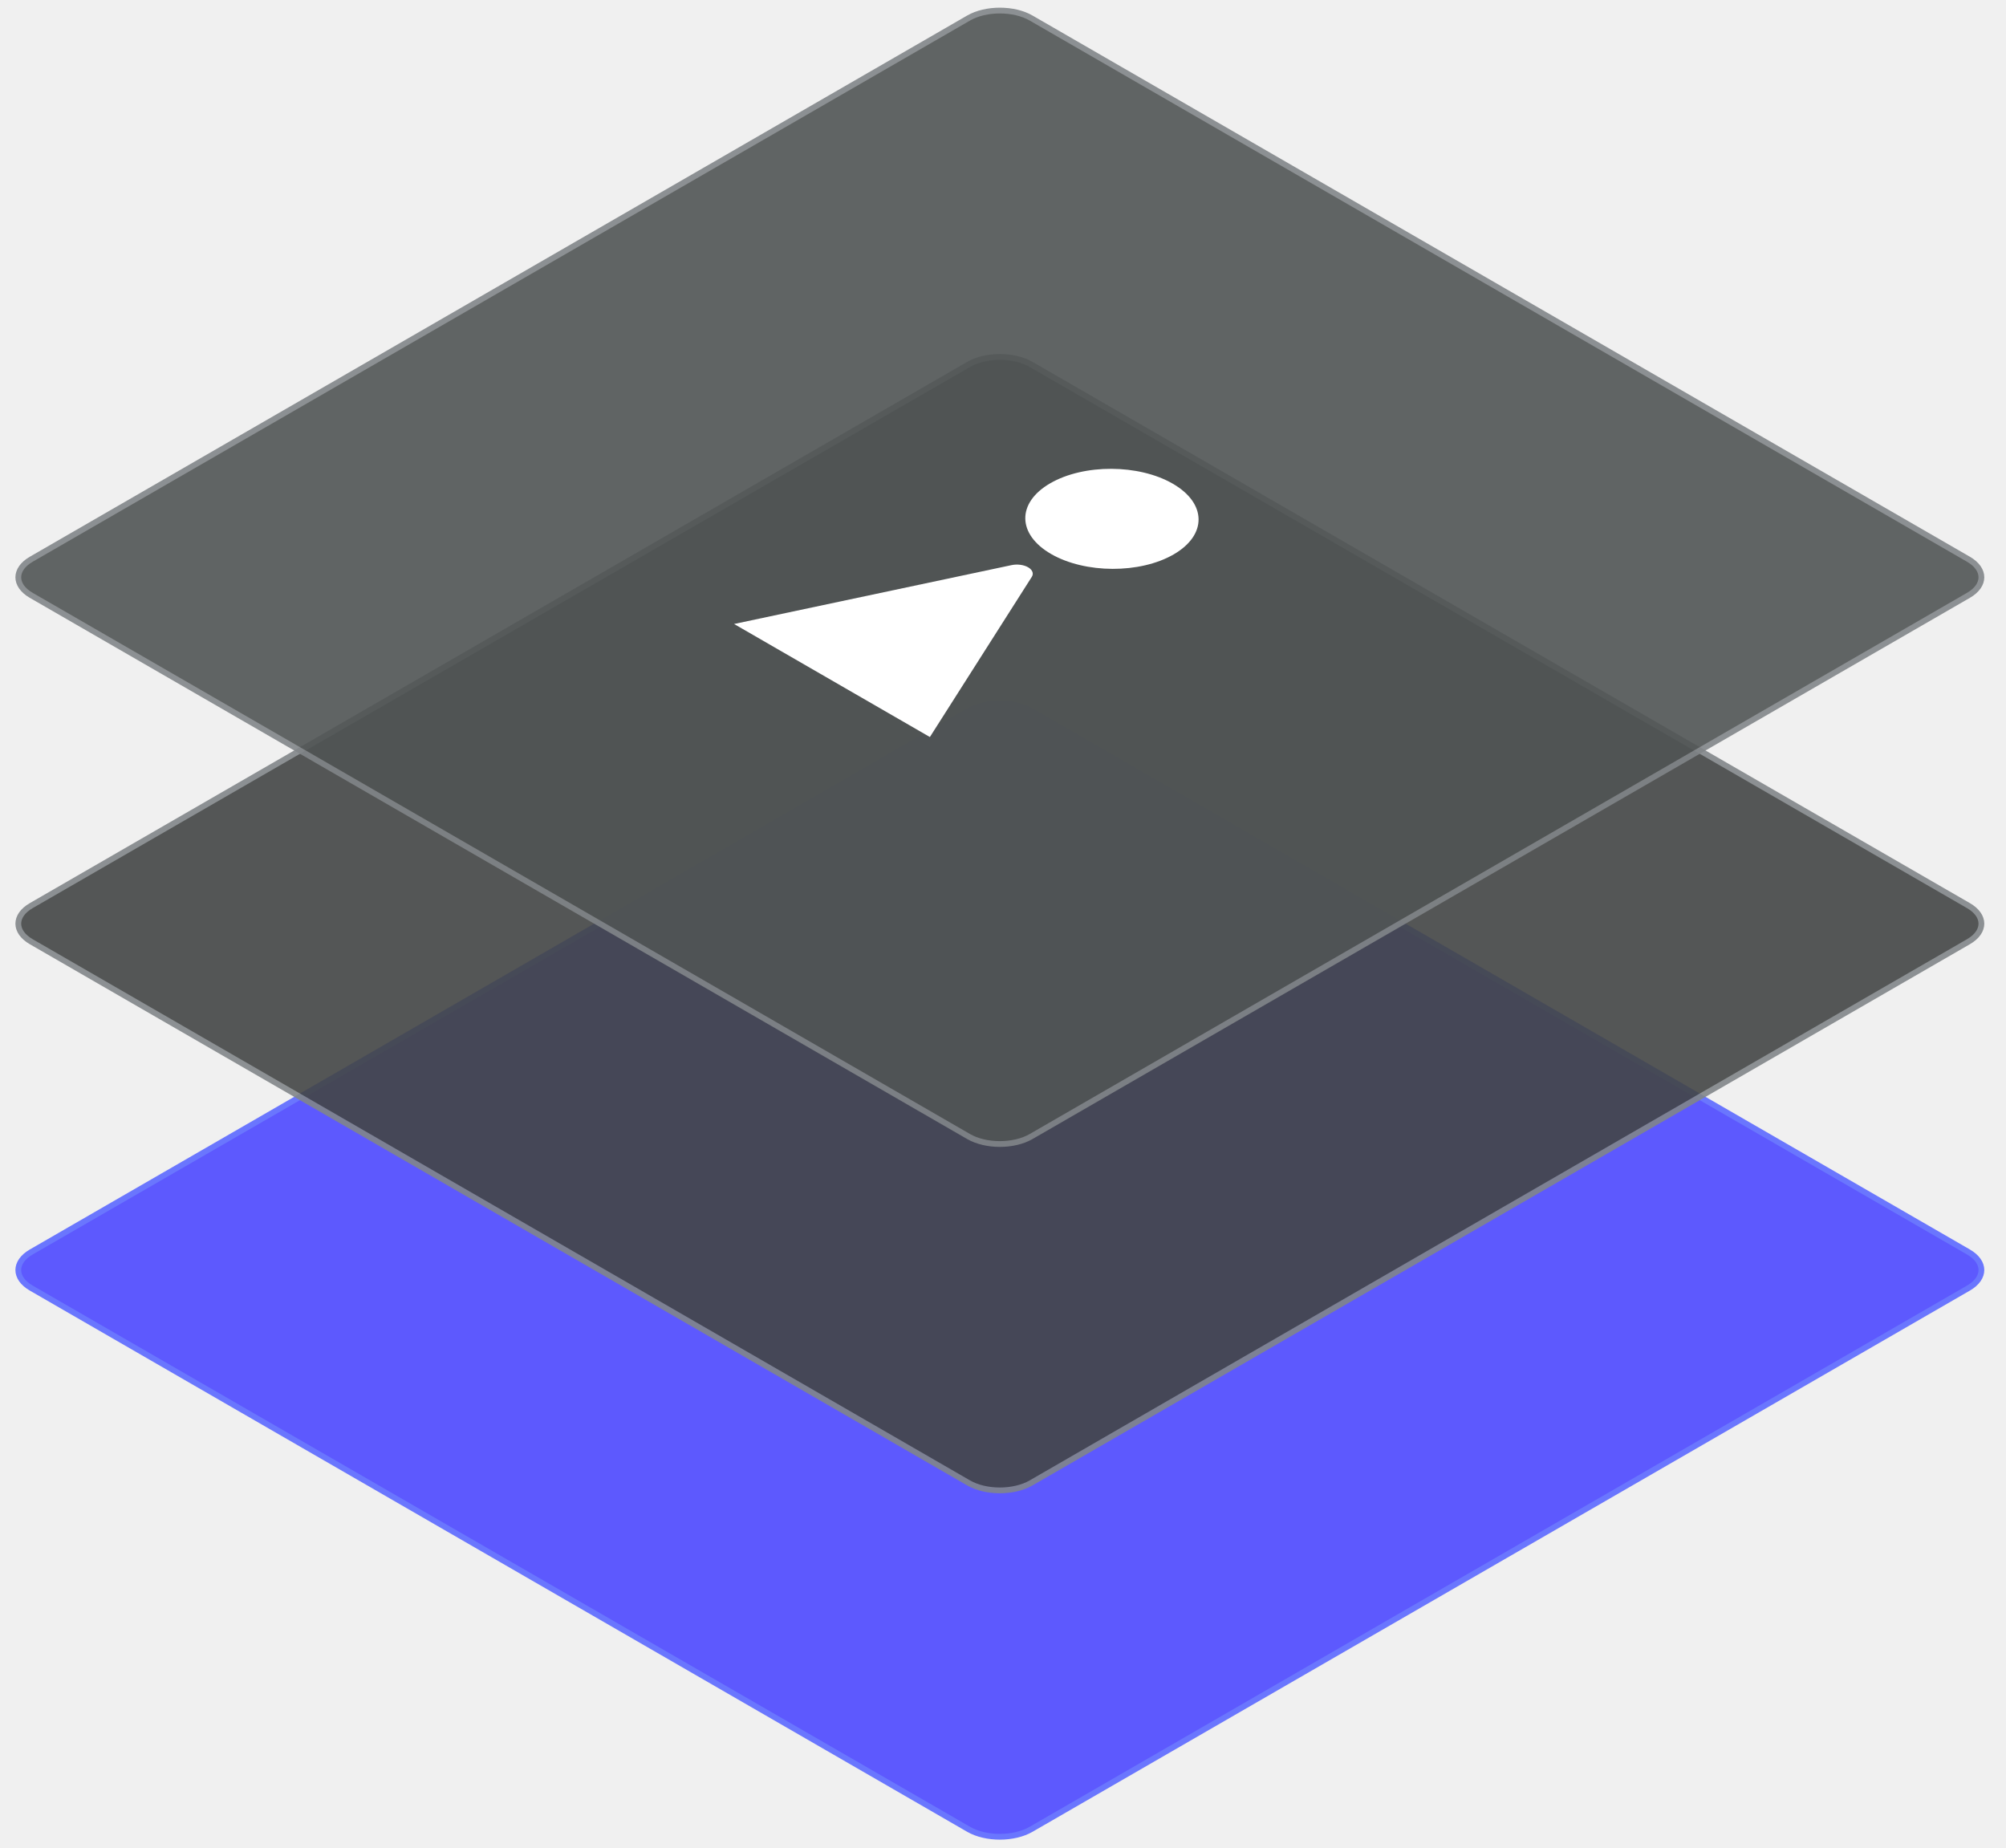
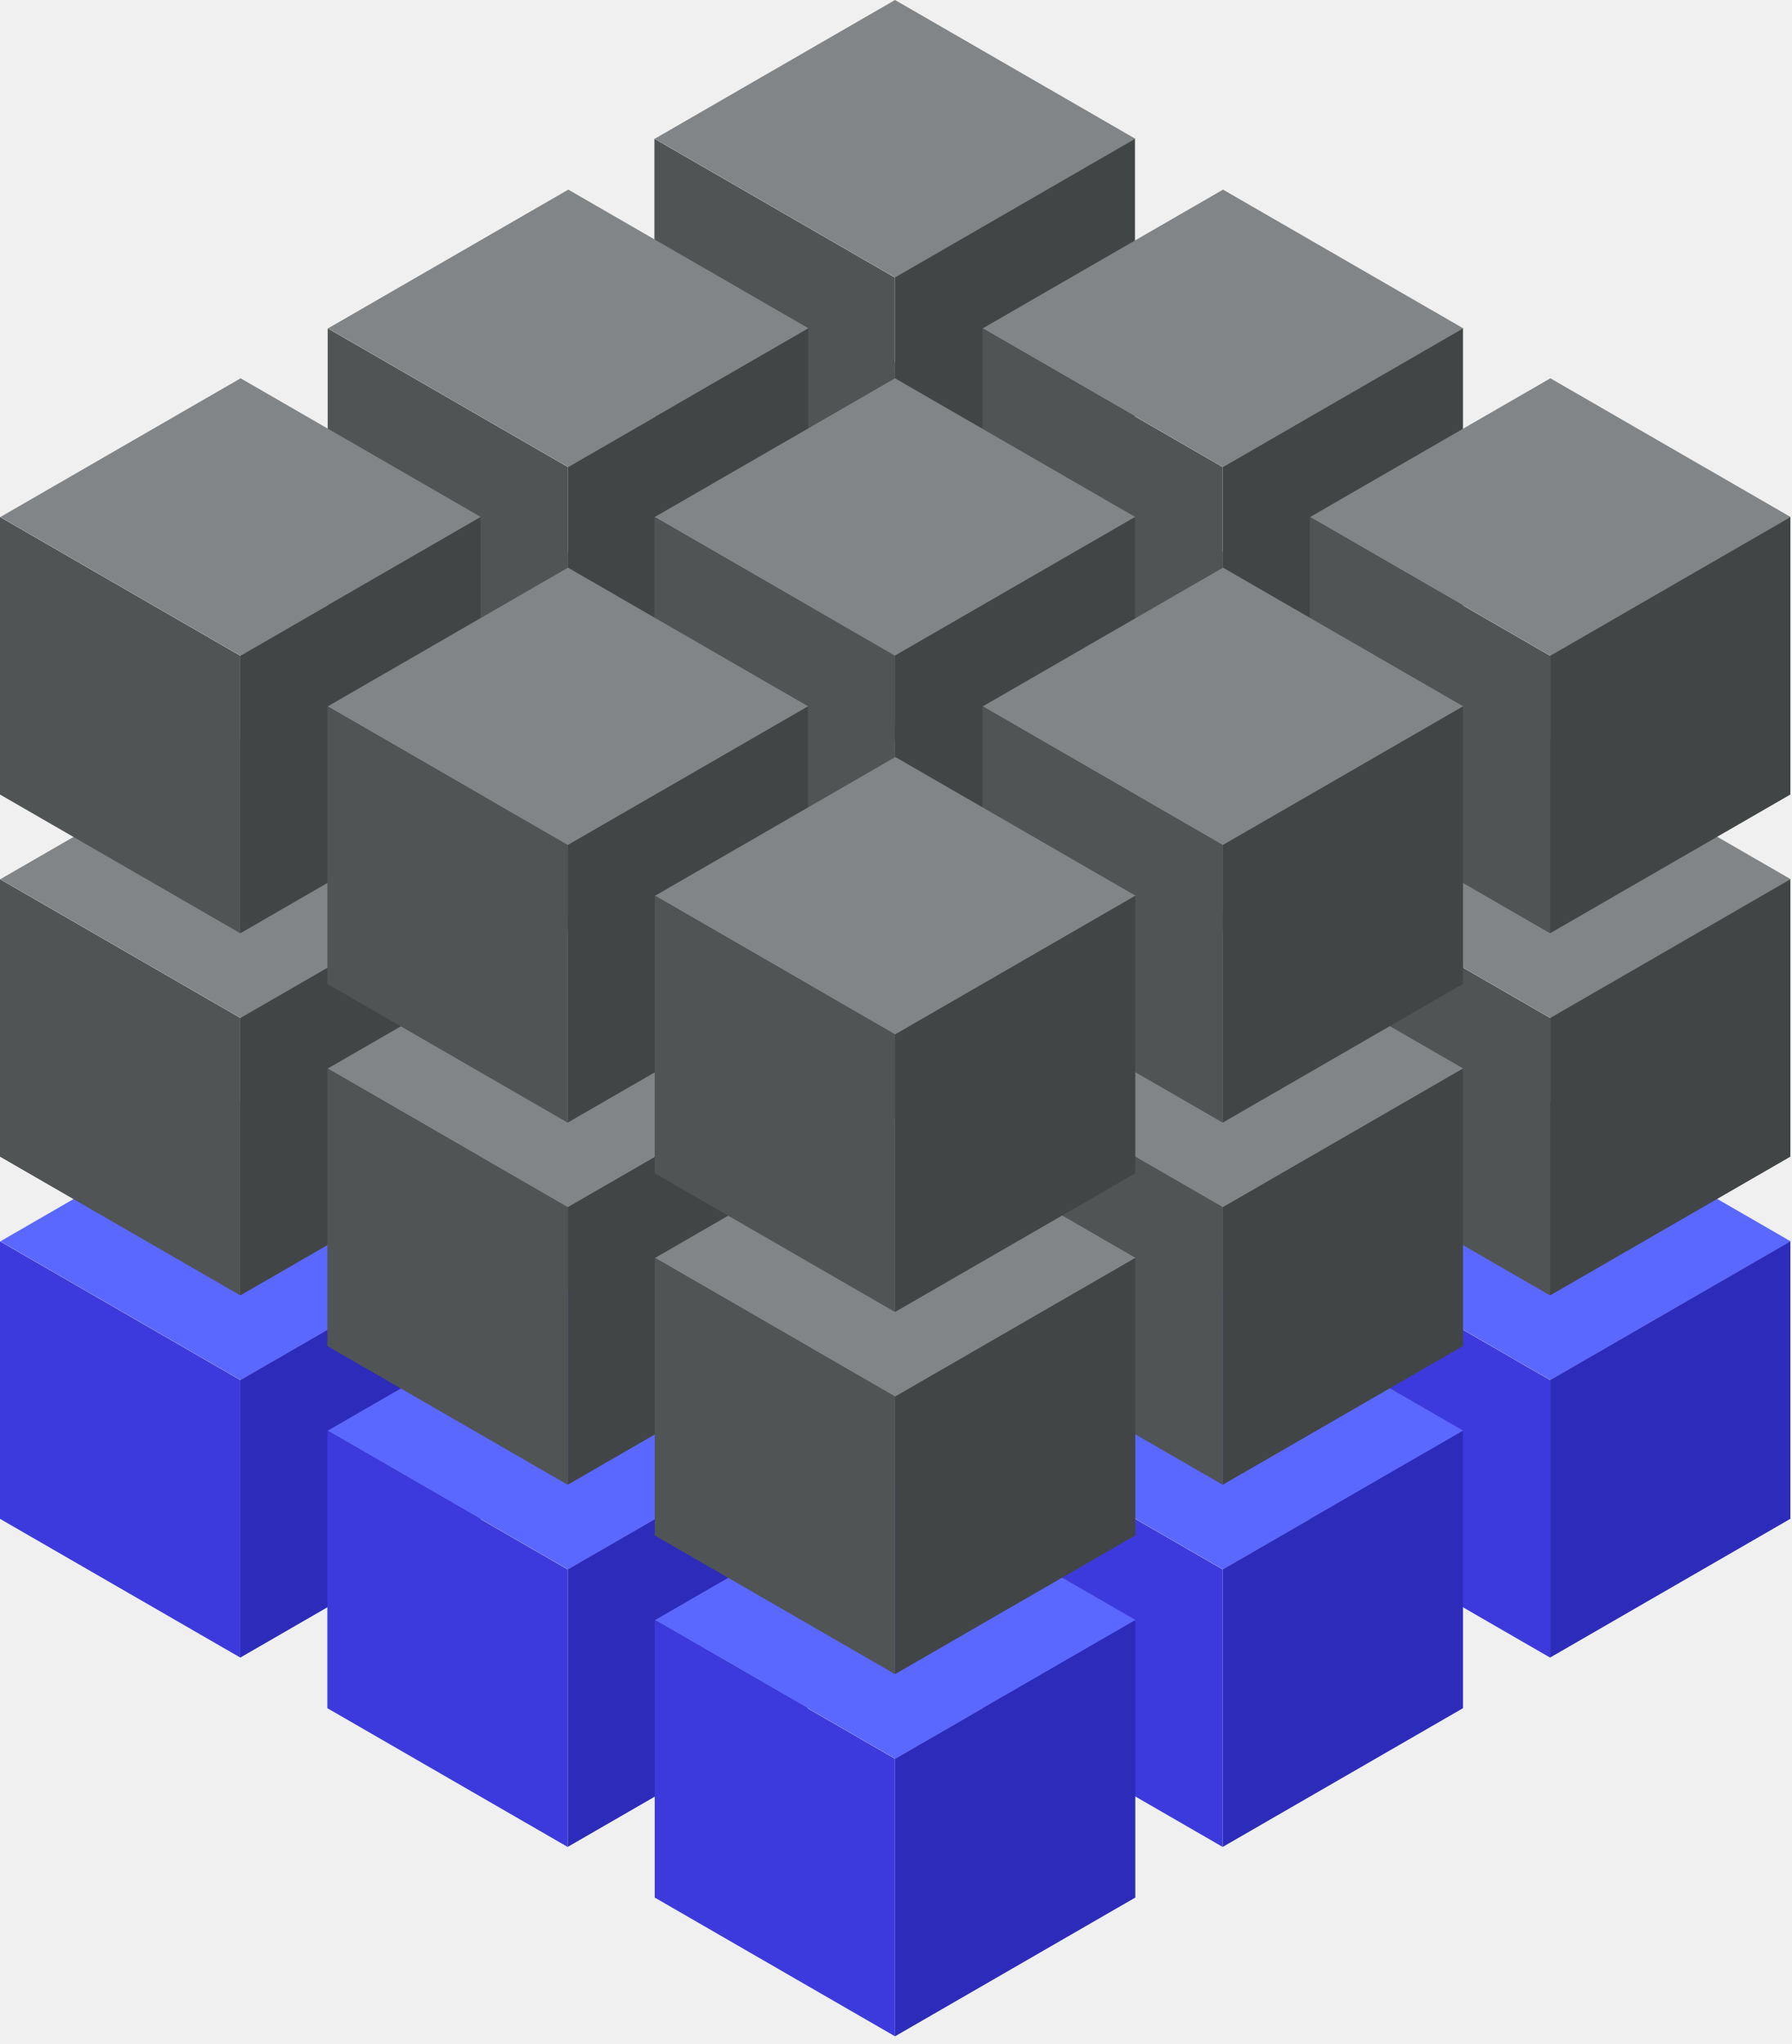
- <svg xmlns="http://www.w3.org/2000/svg" width="278" height="256" viewBox="0 0 278 256" fill="none">
-   <path opacity="0.9" d="M134.233 98.5C136.625 97.119 140.502 97.119 142.894 98.5L272.797 173.5C275.189 174.881 275.189 177.119 272.797 178.5L142.894 253.5C140.502 254.881 136.625 254.881 134.233 253.5L4.33 178.5C1.938 177.119 1.938 174.881 4.33 173.5L134.233 98.5Z" fill="#4C48FF" stroke="#5B68FF" stroke-width="0.8" />
-   <path opacity="0.9" d="M134.233 50.5C136.625 49.119 140.502 49.119 142.894 50.5L272.797 125.5C275.189 126.881 275.189 129.119 272.797 130.5L142.894 205.5C140.502 206.881 136.625 206.881 134.233 205.5L4.33 130.5C1.938 129.119 1.938 126.881 4.33 125.5L134.233 50.5Z" fill="#424545" stroke="#818588" stroke-width="0.8" />
-   <path opacity="0.9" d="M134.233 2.5C136.625 1.119 140.502 1.119 142.894 2.5L272.797 77.5C275.189 78.881 275.189 81.119 272.797 82.5L142.894 157.5C140.502 158.881 136.625 158.881 134.233 157.5L4.33 82.5C1.938 81.119 1.938 78.881 4.33 77.5L134.233 2.5Z" fill="#505454" stroke="#818588" stroke-width="0.8" />
-   <path d="M142.479 78.612C142.774 78.783 142.98 78.999 143.071 79.233C143.163 79.468 143.136 79.712 142.994 79.936L128.867 102.136L101.733 86.471L140.186 78.314C140.574 78.232 140.997 78.217 141.404 78.27C141.81 78.323 142.183 78.442 142.479 78.612ZM162.532 67.031C167.25 69.755 167.3 74.144 162.642 76.834C157.983 79.523 150.381 79.495 145.662 76.771C140.943 74.046 140.894 69.657 145.553 66.968C150.211 64.278 157.813 64.306 162.532 67.031Z" fill="white" />
+ <svg xmlns="http://www.w3.org/2000/svg" width="149" height="170" viewBox="0 0 149 170" fill="none">
+   <path d="M74.446 60.24L94.433 71.78L74.446 83.319L54.459 71.78L74.446 60.24Z" fill="#818588" />
+   <path d="M54.433 71.78L74.419 83.319V106.398L54.433 94.859V71.78Z" fill="#505454" />
+   <path d="M74.42 83.319L94.407 71.779V94.858L74.42 106.398V83.319Z" fill="#424545" />
+   <path d="M101.729 76.011L121.715 87.551L101.729 99.09L81.742 87.551L101.729 76.011Z" fill="#818588" />
+   <path d="M81.715 87.551L101.702 99.09V122.169L81.715 110.63V87.551Z" fill="#505454" />
+   <path d="M101.702 99.09L121.689 87.55V110.629L101.702 122.169V99.09Z" fill="#424545" />
+   <path d="M47.27 76.011L67.257 87.551L47.27 99.09L27.284 87.551L47.27 76.011Z" fill="#818588" />
+   <path d="M27.257 87.551L47.244 99.09V122.169L27.257 110.63V87.551Z" fill="#505454" />
+   <path d="M47.244 99.09L67.231 87.55V110.629L47.244 122.169V99.09Z" fill="#424545" />
+   <path d="M128.958 91.703L148.945 103.243L128.958 114.782L108.971 103.243L128.958 91.703Z" fill="#5B68FF" />
+   <path d="M108.944 103.243L128.931 114.782V137.861L108.944 126.322V103.243Z" fill="#3C3ADD" />
+   <path d="M128.932 114.782L148.918 103.242V126.321L128.932 137.861V114.782Z" fill="#2D2CBA" />
+   <path d="M74.446 91.703L94.433 103.243L74.446 114.782L54.459 103.243L74.446 91.703Z" fill="#818588" />
+   <path d="M54.433 103.243L74.419 114.782V137.861L54.433 126.322V103.243Z" fill="#505454" />
+   <path d="M74.42 114.782L94.407 103.242V126.321L74.42 137.861V114.782Z" fill="#424545" />
+   <path d="M101.729 107.453L121.715 118.992L101.729 130.532L81.742 118.992L101.729 107.453Z" fill="#5B68FF" />
+   <path d="M81.715 118.992L101.702 130.532V153.611L81.715 142.071V118.992Z" fill="#3C3ADD" />
+   <path d="M101.702 130.531L121.689 118.992V142.071L101.702 153.61V130.531Z" fill="#2D2CBA" />
+   <path d="M20.014 91.703L40.001 103.243L20.014 114.782L0.027 103.243L20.014 91.703Z" fill="#5B68FF" />
+   <path d="M0 103.243L19.987 114.782V137.861L0 126.322V103.243Z" fill="#3C3ADD" />
+   <path d="M19.987 114.782L39.974 103.242V126.321L19.987 137.861V114.782Z" fill="#2D2CBA" />
+   <path d="M47.243 107.453L67.23 118.992L47.243 130.532L27.256 118.992L47.243 107.453Z" fill="#5B68FF" />
+   <path d="M27.23 118.992L47.216 130.532V153.611L27.23 142.071V118.992Z" fill="#3C3ADD" />
+   <path d="M47.217 130.531L67.204 118.992V142.071L47.217 153.61V130.531Z" fill="#2D2CBA" />
+   <path d="M74.473 123.202L94.459 134.742L74.473 146.281L54.486 134.742L74.473 123.202Z" fill="#5B68FF" />
+   <path d="M54.459 134.742L74.446 146.281V169.36L54.459 157.821V134.742Z" fill="#3C3ADD" />
+   <path d="M74.446 146.281L94.433 134.741V157.82L74.446 169.36V146.281Z" fill="#2D2CBA" />
+   <path d="M74.446 30.12L94.433 41.66L74.446 53.199L54.459 41.66L74.446 30.12Z" fill="#818588" />
+   <path d="M54.433 41.66L74.419 53.199V76.278L54.433 64.739V41.66Z" fill="#505454" />
+   <path d="M74.42 53.199L94.407 41.659V64.738L74.42 76.278V53.199Z" fill="#424545" />
+   <path d="M101.729 45.891L121.715 57.431L101.729 68.97L81.742 57.431L101.729 45.891Z" fill="#818588" />
+   <path d="M81.715 57.431L101.702 68.97V92.049L81.715 80.51V57.431Z" fill="#505454" />
+   <path d="M101.702 68.97L121.689 57.43V80.509L101.702 92.049V68.97Z" fill="#424545" />
+   <path d="M47.27 45.891L67.257 57.431L47.27 68.97L27.284 57.431L47.27 45.891Z" fill="#818588" />
+   <path d="M27.257 57.431L47.244 68.97V92.049L27.257 80.51V57.431Z" fill="#505454" />
+   <path d="M47.244 68.97L67.231 57.43V80.509L47.244 92.049V68.97Z" fill="#424545" />
+   <path d="M128.958 61.583L148.945 73.123L128.958 84.662L108.971 73.123L128.958 61.583Z" fill="#818588" />
+   <path d="M108.944 73.123L128.931 84.662V107.741L108.944 96.202V73.123Z" fill="#505454" />
+   <path d="M128.932 84.662L148.918 73.122V96.201L128.932 107.741V84.662Z" fill="#424545" />
+   <path d="M74.446 61.583L94.433 73.123L74.446 84.662L54.459 73.123L74.446 61.583Z" fill="#818588" />
+   <path d="M54.433 73.123L74.419 84.662V107.741L54.433 96.202V73.123Z" fill="#505454" />
+   <path d="M74.42 84.662L94.407 73.122V96.201L74.42 107.741V84.662Z" fill="#424545" />
+   <path d="M101.729 77.332L121.715 88.872L101.729 100.412L81.742 88.872L101.729 77.332Z" fill="#818588" />
+   <path d="M81.715 88.872L101.702 100.412V123.491L81.715 111.951V88.872Z" fill="#505454" />
+   <path d="M101.702 100.411L121.689 88.872V111.951L101.702 123.49V100.411Z" fill="#424545" />
+   <path d="M20.014 61.583L40.001 73.123L20.014 84.662L0.027 73.123L20.014 61.583Z" fill="#818588" />
+   <path d="M0 73.123L19.987 84.662V107.741L0 96.202V73.123Z" fill="#505454" />
+   <path d="M19.987 84.662L39.974 73.122V96.201L19.987 107.741V84.662Z" fill="#424545" />
+   <path d="M47.243 77.332L67.23 88.872L47.243 100.412L27.256 88.872L47.243 77.332Z" fill="#818588" />
+   <path d="M27.23 88.872L47.216 100.412V123.491L27.23 111.951V88.872Z" fill="#505454" />
+   <path d="M47.217 100.411L67.204 88.872V111.951L47.217 123.49V100.411Z" fill="#424545" />
+   <path d="M74.473 93.082L94.459 104.622L74.473 116.161L54.486 104.622L74.473 93.082Z" fill="#818588" />
+   <path d="M54.459 104.622L74.446 116.161V139.24L54.459 127.701V104.622Z" fill="#505454" />
+   <path d="M74.446 116.161L94.433 104.621V127.7L74.446 139.24V116.161Z" fill="#424545" />
+   <path d="M74.446 0L94.433 11.54L74.446 23.079L54.459 11.54L74.446 0Z" fill="#818588" />
+   <path d="M54.433 11.54L74.419 23.079V46.158L54.433 34.619V11.54Z" fill="#505454" />
+   <path d="M74.42 23.079L94.407 11.539V34.618L74.42 46.158V23.079Z" fill="#424545" />
+   <path d="M101.729 15.771L121.715 27.311L101.729 38.85L81.742 27.311L101.729 15.771Z" fill="#818588" />
+   <path d="M81.715 27.311L101.702 38.85V61.929L81.715 50.39V27.311Z" fill="#505454" />
+   <path d="M101.702 38.85L121.689 27.31V50.389L101.702 61.929V38.85Z" fill="#424545" />
+   <path d="M47.27 15.771L67.257 27.311L47.27 38.85L27.284 27.311L47.27 15.771Z" fill="#818588" />
+   <path d="M27.257 27.311L47.244 38.85V61.929L27.257 50.39V27.311Z" fill="#505454" />
+   <path d="M47.244 38.85L67.231 27.31V50.389L47.244 61.929V38.85Z" fill="#424545" />
+   <path d="M128.958 31.463L148.945 43.002L128.958 54.542L108.971 43.002L128.958 31.463Z" fill="#818588" />
+   <path d="M108.944 43.002L128.931 54.542V77.621L108.944 66.082V43.002Z" fill="#505454" />
+   <path d="M128.932 54.541L148.918 43.002V66.081L128.932 77.621V54.541Z" fill="#424545" />
+   <path d="M74.446 31.463L94.433 43.002L74.446 54.542L54.459 43.002L74.446 31.463Z" fill="#818588" />
+   <path d="M54.433 43.002L74.419 54.542V77.621L54.433 66.082V43.002Z" fill="#505454" />
+   <path d="M74.42 54.541L94.407 43.002V66.081L74.42 77.621V54.541Z" fill="#424545" />
+   <path d="M101.729 47.212L121.715 58.752L101.729 70.291L81.742 58.752L101.729 47.212Z" fill="#818588" />
+   <path d="M81.715 58.752L101.702 70.291V93.371L81.715 81.831V58.752Z" fill="#505454" />
+   <path d="M101.702 70.291L121.689 58.752V81.831L101.702 93.37V70.291Z" fill="#424545" />
+   <path d="M20.014 31.463L40.001 43.002L20.014 54.542L0.027 43.002L20.014 31.463Z" fill="#818588" />
+   <path d="M0 43.002L19.987 54.542V77.621L0 66.082V43.002Z" fill="#505454" />
+   <path d="M19.987 54.541L39.974 43.002V66.081L19.987 77.621V54.541Z" fill="#424545" />
+   <path d="M47.243 47.212L67.23 58.752L47.243 70.291L27.256 58.752L47.243 47.212Z" fill="#818588" />
+   <path d="M27.23 58.752L47.216 70.291V93.371L27.23 81.831V58.752Z" fill="#505454" />
+   <path d="M47.217 70.291L67.204 58.752V81.831L47.217 93.37V70.291Z" fill="#424545" />
+   <path d="M74.473 62.962L94.459 74.501L74.473 86.041L54.486 74.501L74.473 62.962Z" fill="#818588" />
+   <path d="M54.459 74.501L74.446 86.041V109.12L54.459 97.581V74.501Z" fill="#505454" />
+   <path d="M74.446 86.04L94.433 74.501V97.58L74.446 109.12V86.04Z" fill="#424545" />
</svg>
